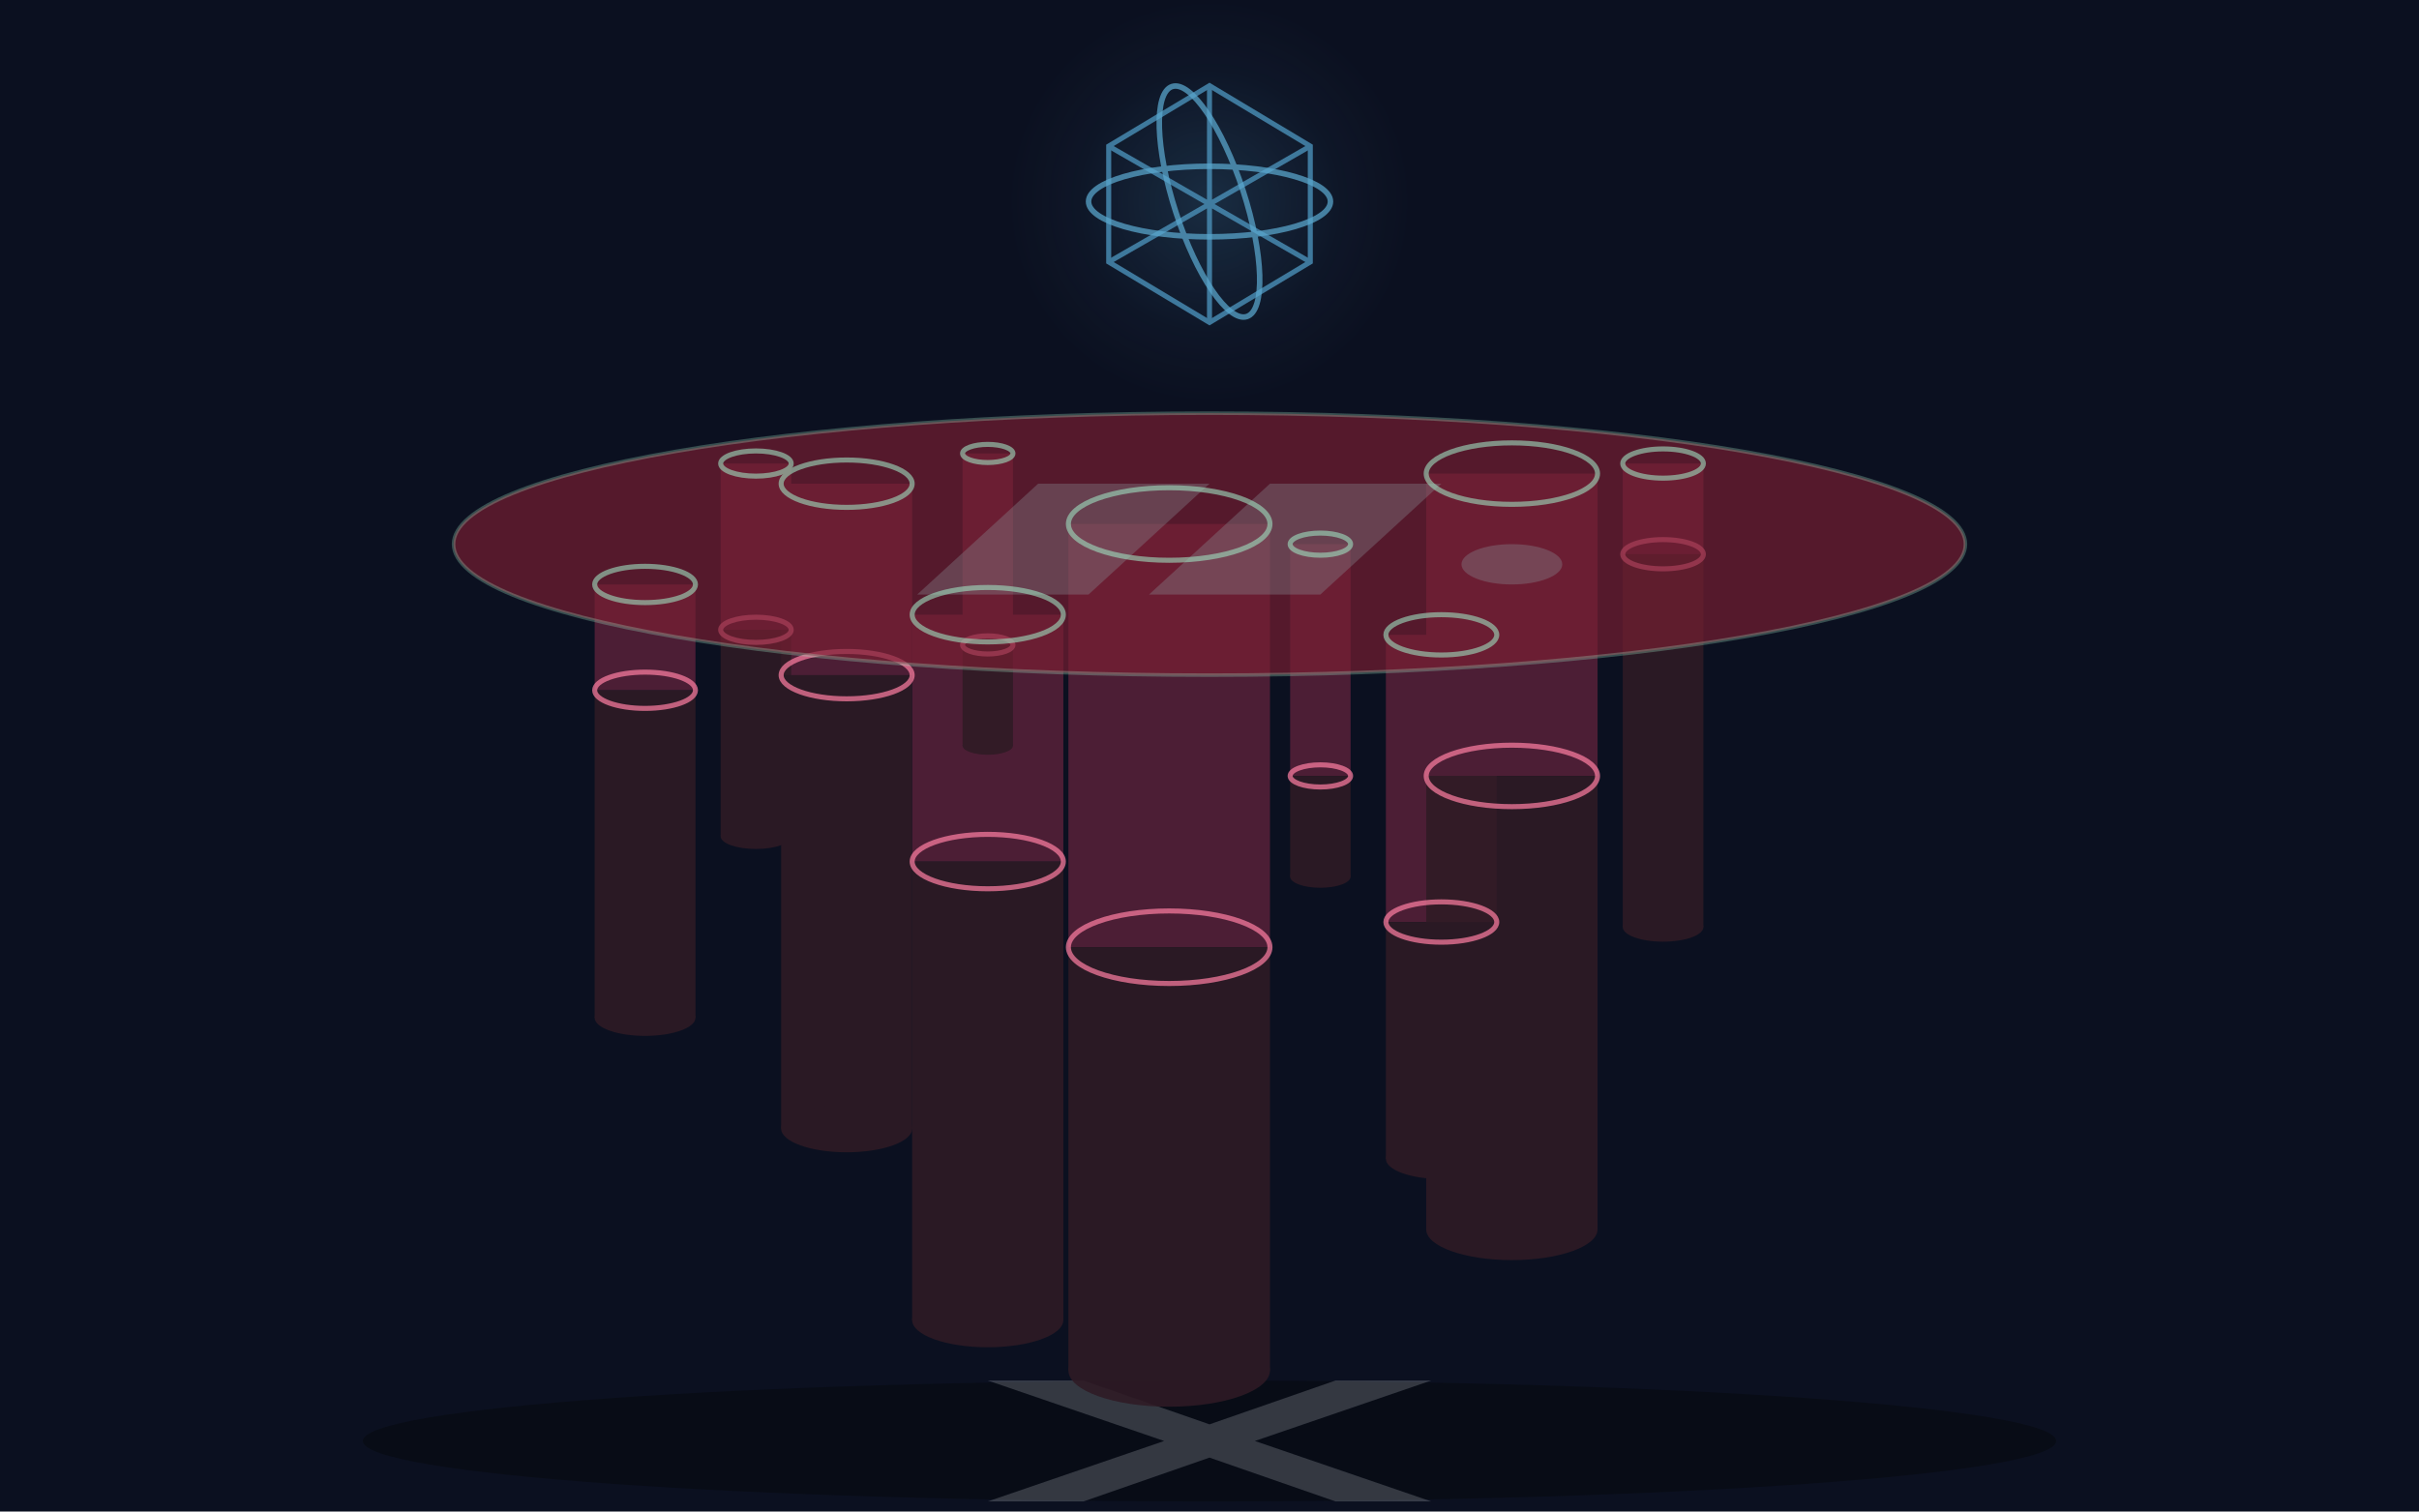
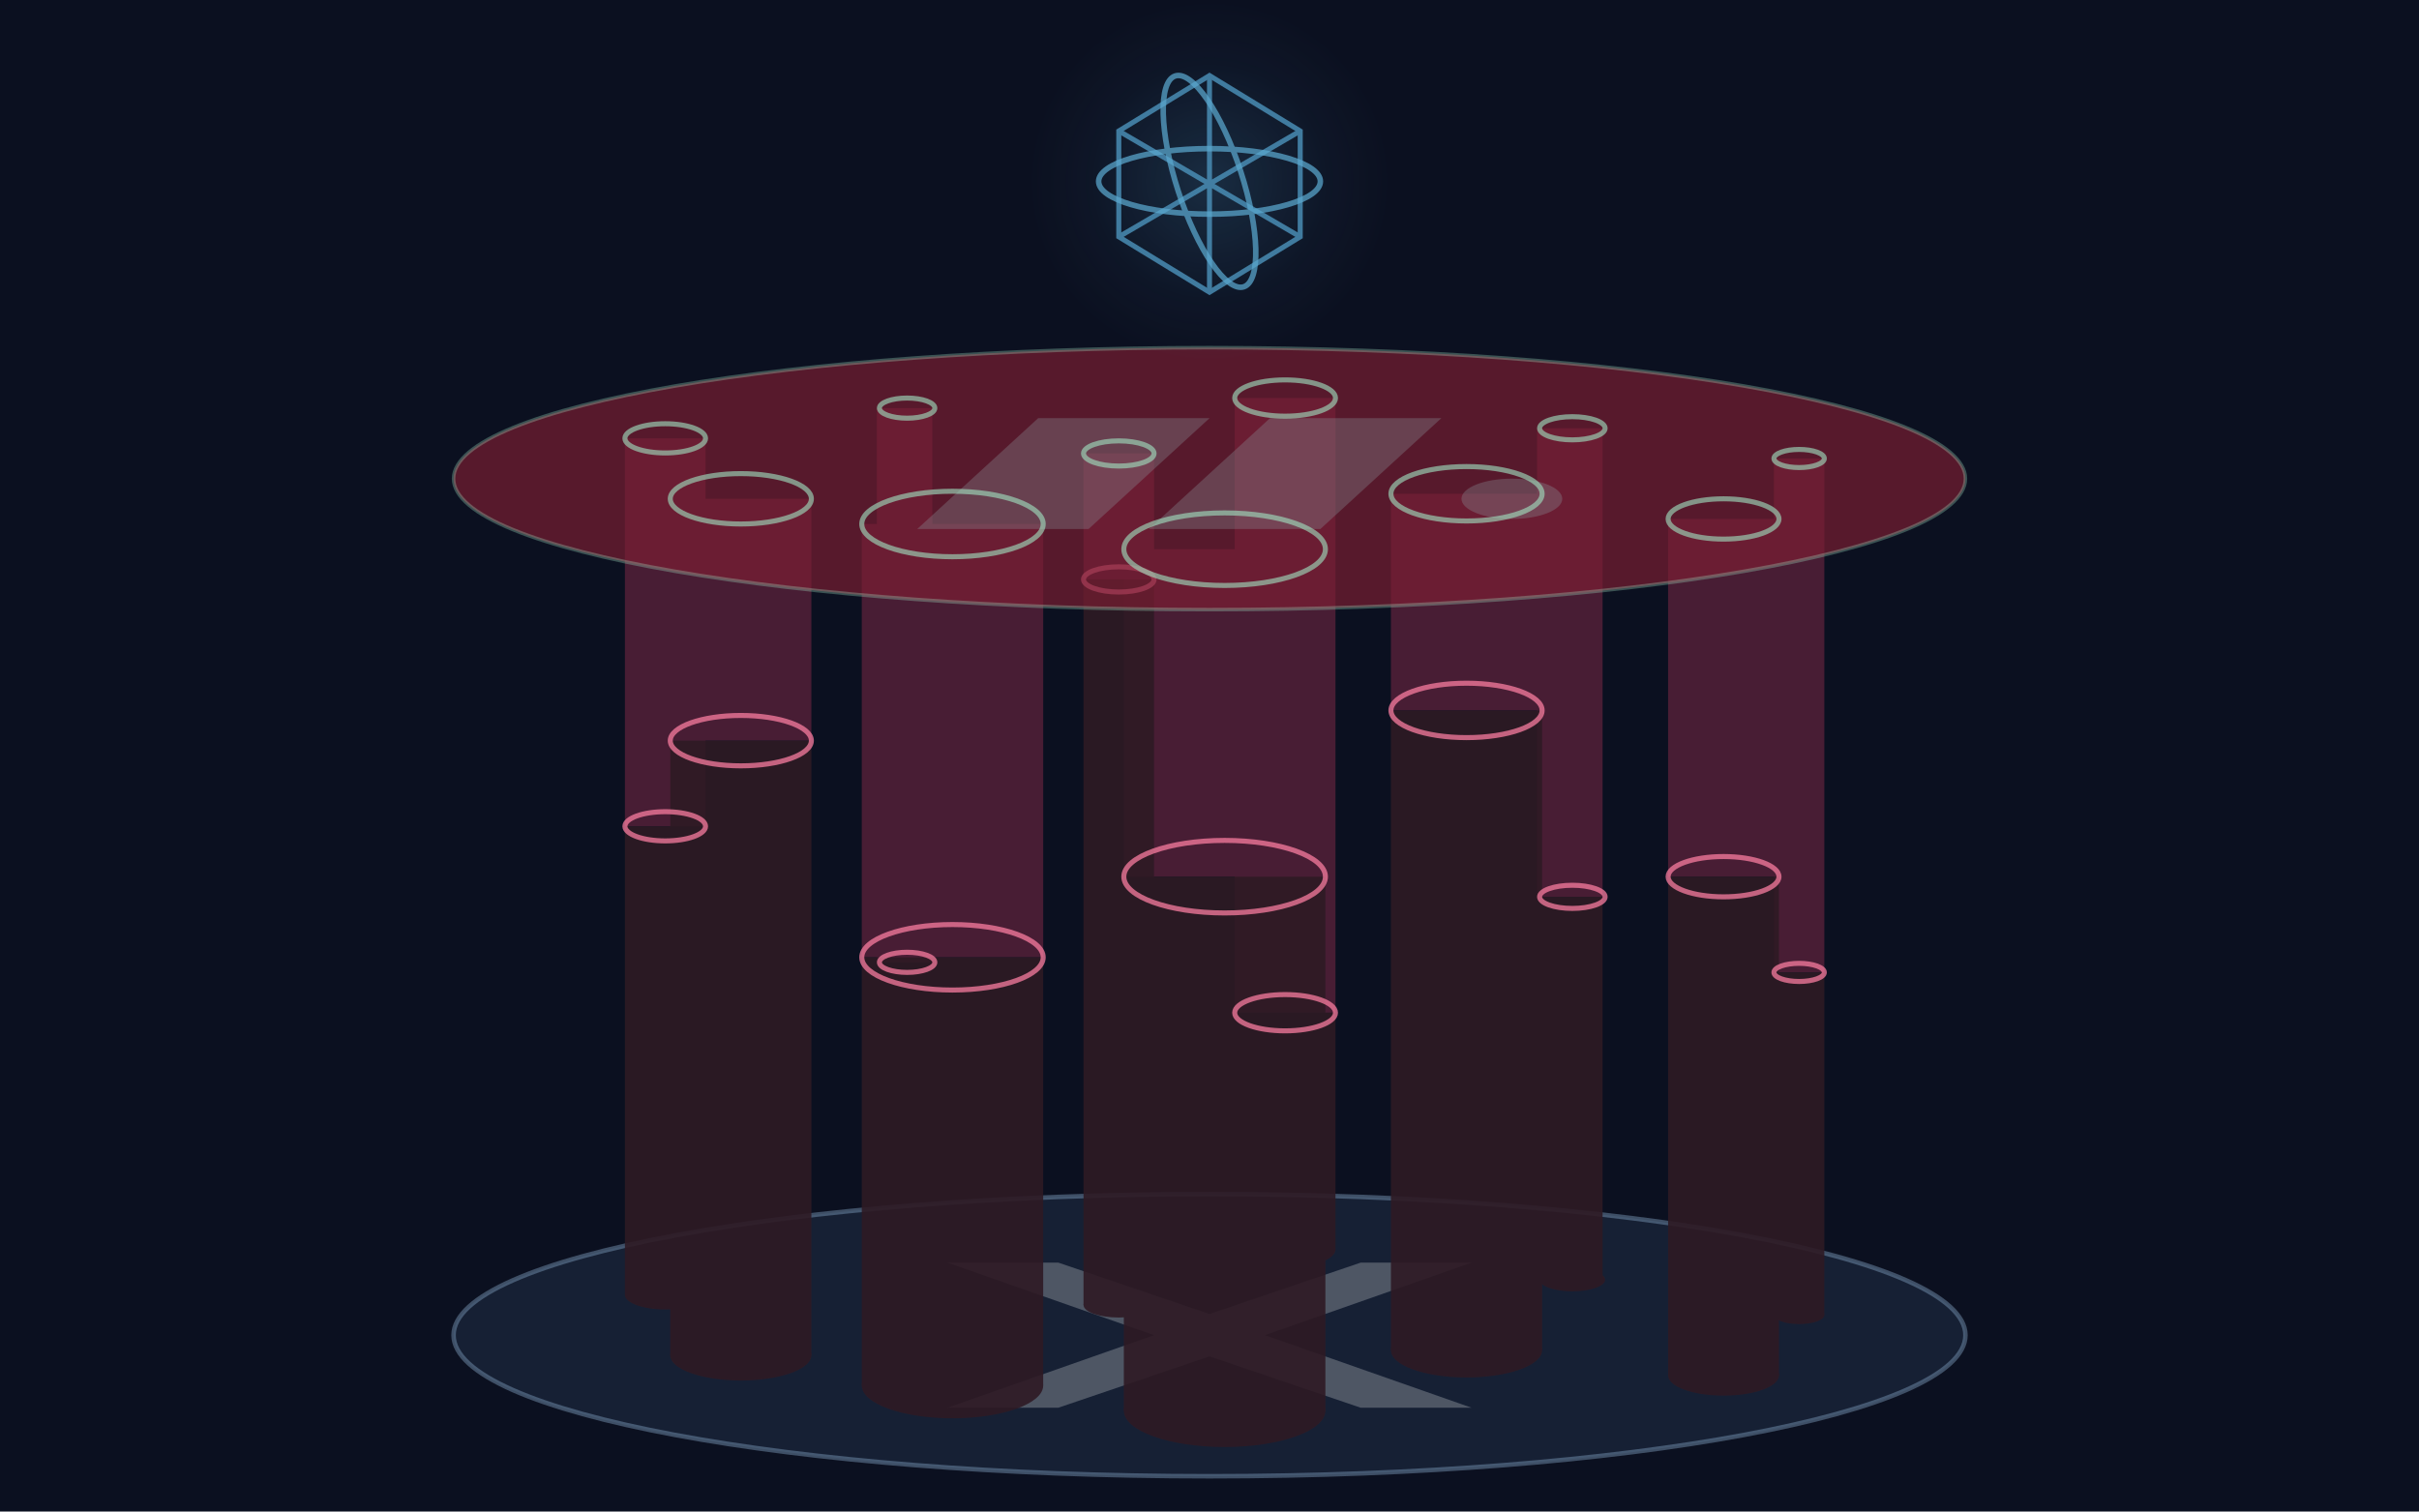
<svg xmlns="http://www.w3.org/2000/svg" viewBox="0 0 480 300" preserveAspectRatio="xMidYMid slice">
  <defs>
    <radialGradient id="vaultGlow" cx="50%" cy="50%" r="50%">
      <stop offset="0%" stop-color="#4a90b8" stop-opacity="0.22" />
      <stop offset="65%" stop-color="#4a90b8" stop-opacity="0.05" />
      <stop offset="100%" stop-color="#4a90b8" stop-opacity="0" />
    </radialGradient>
-     <clipPath id="platformClip">
-       <ellipse cx="240" cy="108" rx="150" ry="26" />
+     <clipPath id="flareClip">
+       <ellipse cx="240" cy="95" rx="150" ry="26" />
+     </clipPath>
+     <clipPath id="xrpClip">
+       <ellipse cx="240" cy="265" rx="150" ry="28" />
    </clipPath>
  </defs>
  <rect width="480" height="300" fill="#0b1020" />
-   <ellipse cx="240" cy="286" rx="168" ry="12" fill="#080c16" />
-   <g opacity="0.30" fill="#9aa0a8" transform="translate(240,286) scale(1,0.30)">
-     <path d="M-44-40 h19 l25 29 25-29 h19 l-35 40 35 40 h-19 l-25-29 -25 29 h-19 l35-40 z" />
-   </g>
-   <g>
-     <g fill="#c9385f" opacity="0.34">
-       <rect x="191" y="90" width="10" height="38" />
-       <rect x="143" y="92" width="14" height="33" />
-       <rect x="322" y="92" width="16" height="18" />
-       <rect x="283" y="94" width="34" height="60" />
-       <rect x="155" y="96" width="26" height="38" />
-       <rect x="212" y="104" width="40" height="84" />
-       <rect x="256" y="108" width="12" height="46" />
-       <rect x="118" y="116" width="20" height="21" />
-       <rect x="181" y="122" width="30" height="49" />
-       <rect x="275" y="126" width="22" height="57" />
-     </g>
-     <g fill="#2e1a24" opacity="0.88">
-       <rect x="191" y="128" width="10" height="20" />
-       <ellipse cx="196" cy="148" rx="5" ry="1.8" />
-       <rect x="143" y="125" width="14" height="41" />
-       <ellipse cx="150" cy="166" rx="7" ry="2.5" />
-       <rect x="322" y="110" width="16" height="74" />
-       <ellipse cx="330" cy="184" rx="8" ry="2.9" />
-       <rect x="283" y="154" width="34" height="90" />
-       <ellipse cx="300" cy="244" rx="17" ry="6.1" />
-       <rect x="155" y="134" width="26" height="90" />
-       <ellipse cx="168" cy="224" rx="13" ry="4.7" />
-       <rect x="212" y="188" width="40" height="84" />
-       <ellipse cx="232" cy="272" rx="20" ry="7.2" />
-       <rect x="256" y="154" width="12" height="20" />
-       <ellipse cx="262" cy="174" rx="6" ry="2.2" />
-       <rect x="118" y="137" width="20" height="65" />
-       <ellipse cx="128" cy="202" rx="10" ry="3.6" />
-       <rect x="181" y="171" width="30" height="91" />
-       <ellipse cx="196" cy="262" rx="15" ry="5.4" />
-       <rect x="275" y="183" width="22" height="47" />
-       <ellipse cx="286" cy="230" rx="11" ry="4" />
-     </g>
-     <g fill="none" stroke="#ff7fa3" stroke-width="1" opacity="0.7">
-       <ellipse cx="196" cy="128" rx="5" ry="1.8" />
-       <ellipse cx="150" cy="125" rx="7" ry="2.5" />
-       <ellipse cx="330" cy="110" rx="8" ry="2.9" />
-       <ellipse cx="300" cy="154" rx="17" ry="6.1" />
-       <ellipse cx="168" cy="134" rx="13" ry="4.7" />
-       <ellipse cx="232" cy="188" rx="20" ry="7.2" />
-       <ellipse cx="262" cy="154" rx="6" ry="2.2" />
-       <ellipse cx="128" cy="137" rx="10" ry="3.6" />
-       <ellipse cx="196" cy="171" rx="15" ry="5.4" />
-       <ellipse cx="286" cy="183" rx="11" ry="4" />
+   <ellipse cx="240" cy="265" rx="150" ry="28" fill="#162034" />
+   <g clip-path="url(#xrpClip)">
+     <g opacity="0.42" fill="#9aa0a8" transform="translate(240,265) scale(1,0.30)">
+       <path d="M-52-48 h22 l30 34 30-34 h22 l-41 48 41 48 h-22 l-30-34 -30 34 h-22 l41-48 z" />
    </g>
  </g>
-   <ellipse cx="240" cy="108" rx="150" ry="26" fill="#7b1e32" opacity="0.66" />
-   <g clip-path="url(#platformClip)" opacity="0.34" fill="#8a8f96">
-     <path d="M206 96 l34 0 -24 22 -34 0 z" />
-     <path d="M252 96 l34 0 -24 22 -34 0 z" />
-     <ellipse cx="300" cy="112" rx="10" ry="4" />
+   <ellipse cx="240" cy="265" rx="150" ry="28" fill="none" stroke="#7d9bba" stroke-width="0.9" opacity="0.45" />
+   <g>
+     <g fill="#c9385f" opacity="0.32">
+       <rect x="245" y="79" width="20" height="122" />
+       <rect x="174" y="81" width="11" height="110" />
+       <rect x="305" y="85" width="13" height="93" />
+       <rect x="124" y="87" width="16" height="77" />
+       <rect x="215" y="90" width="14" height="25" />
+       <rect x="352" y="91" width="10" height="102" />
+       <rect x="276" y="98" width="30" height="43" />
+       <rect x="133" y="99" width="28" height="48" />
+       <rect x="331" y="103" width="22" height="71" />
+       <rect x="171" y="104" width="36" height="86" />
+       <rect x="223" y="109" width="40" height="65" />
+     </g>
+     <g fill="#2e1a24" opacity="0.9">
+       <rect x="245" y="201" width="20" height="47" />
+       <ellipse cx="255" cy="248" rx="10" ry="3.6" />
+       <rect x="174" y="191" width="11" height="59" />
+       <ellipse cx="180" cy="250" rx="5.5" ry="2" />
+       <rect x="305" y="178" width="13" height="76" />
+       <ellipse cx="312" cy="254" rx="6.5" ry="2.3" />
+       <rect x="124" y="164" width="16" height="93" />
+       <ellipse cx="132" cy="257" rx="8" ry="2.9" />
+       <rect x="215" y="115" width="14" height="144" />
+       <ellipse cx="222" cy="259" rx="7" ry="2.5" />
+       <rect x="352" y="193" width="10" height="68" />
+       <ellipse cx="357" cy="261" rx="5" ry="1.8" />
+       <rect x="276" y="141" width="30" height="127" />
+       <ellipse cx="291" cy="268" rx="15" ry="5.4" />
+       <rect x="133" y="147" width="28" height="122" />
+       <ellipse cx="147" cy="269" rx="14" ry="5" />
+       <rect x="331" y="174" width="22" height="99" />
+       <ellipse cx="342" cy="273" rx="11" ry="4" />
+       <rect x="171" y="190" width="36" height="85" />
+       <ellipse cx="189" cy="275" rx="18" ry="6.5" />
+       <rect x="223" y="174" width="40" height="106" />
+       <ellipse cx="243" cy="280" rx="20" ry="7.2" />
+     </g>
+     <g fill="none" stroke="#ff7fa3" stroke-width="1" opacity="0.72">
+       <ellipse cx="255" cy="201" rx="10" ry="3.6" />
+       <ellipse cx="180" cy="191" rx="5.5" ry="2" />
+       <ellipse cx="312" cy="178" rx="6.5" ry="2.3" />
+       <ellipse cx="132" cy="164" rx="8" ry="2.9" />
+       <ellipse cx="222" cy="115" rx="7" ry="2.5" />
+       <ellipse cx="357" cy="193" rx="5" ry="1.8" />
+       <ellipse cx="291" cy="141" rx="15" ry="5.4" />
+       <ellipse cx="147" cy="147" rx="14" ry="5" />
+       <ellipse cx="342" cy="174" rx="11" ry="4" />
+       <ellipse cx="189" cy="190" rx="18" ry="6.5" />
+       <ellipse cx="243" cy="174" rx="20" ry="7.2" />
+     </g>
  </g>
-   <ellipse cx="240" cy="108" rx="150" ry="26" fill="none" stroke="#9fe0c0" stroke-width="0.7" opacity="0.30" />
-   <g fill="none" stroke="#9fe0c0" stroke-width="1" opacity="0.6">
-     <ellipse cx="196" cy="90" rx="5" ry="1.8" />
-     <ellipse cx="150" cy="92" rx="7" ry="2.5" />
-     <ellipse cx="330" cy="92" rx="8" ry="2.9" />
-     <ellipse cx="300" cy="94" rx="17" ry="6.1" />
-     <ellipse cx="168" cy="96" rx="13" ry="4.7" />
-     <ellipse cx="232" cy="104" rx="20" ry="7.2" />
-     <ellipse cx="262" cy="108" rx="6" ry="2.2" />
-     <ellipse cx="128" cy="116" rx="10" ry="3.6" />
-     <ellipse cx="196" cy="122" rx="15" ry="5.4" />
-     <ellipse cx="286" cy="126" rx="11" ry="4" />
+   <ellipse cx="240" cy="95" rx="150" ry="26" fill="#7b1e32" opacity="0.68" />
+   <g clip-path="url(#flareClip)" opacity="0.34" fill="#8a8f96">
+     <path d="M206 83 l34 0 -24 22 -34 0 z" />
+     <path d="M252 83 l34 0 -24 22 -34 0 z" />
+     <ellipse cx="300" cy="99" rx="10" ry="4" />
  </g>
-   <circle cx="240" cy="40" r="40" fill="url(#vaultGlow)" />
-   <g fill="none" stroke="#4a90b8" stroke-width="1" opacity="0.8">
-     <path d="M240 17 l20 12 0 23 -20 12 -20-12 0-23 z" />
-     <path d="M240 17 l0 47 M220 29 l40 23 M260 29 l-40 23" />
+   <ellipse cx="240" cy="95" rx="150" ry="26" fill="none" stroke="#9fe0c0" stroke-width="0.7" opacity="0.32" />
+   <g fill="none" stroke="#9fe0c0" stroke-width="1" opacity="0.62">
+     <ellipse cx="255" cy="79" rx="10" ry="3.6" />
+     <ellipse cx="180" cy="81" rx="5.5" ry="2" />
+     <ellipse cx="312" cy="85" rx="6.5" ry="2.3" />
+     <ellipse cx="132" cy="87" rx="8" ry="2.9" />
+     <ellipse cx="222" cy="90" rx="7" ry="2.5" />
+     <ellipse cx="357" cy="91" rx="5" ry="1.8" />
+     <ellipse cx="291" cy="98" rx="15" ry="5.4" />
+     <ellipse cx="147" cy="99" rx="14" ry="5" />
+     <ellipse cx="342" cy="103" rx="11" ry="4" />
+     <ellipse cx="189" cy="104" rx="18" ry="6.5" />
+     <ellipse cx="243" cy="109" rx="20" ry="7.2" />
+   </g>
+   <circle cx="240" cy="36" r="36" fill="url(#vaultGlow)" />
+   <g fill="none" stroke="#4a90b8" stroke-width="1" opacity="0.82">
+     <path d="M240 15 l18 11 0 21 -18 11 -18-11 0-21 z" />
+     <path d="M240 15 l0 43 M222 26 l36 21 M258 26 l-36 21" />
  </g>
  <g fill="none" stroke="#5aa8cf" stroke-width="1.1" opacity="0.72">
-     <ellipse cx="240" cy="40" rx="24" ry="7" />
-     <ellipse cx="240" cy="40" rx="24" ry="7" transform="rotate(72 240 40)" />
+     <ellipse cx="240" cy="36" rx="22" ry="6.5" />
+     <ellipse cx="240" cy="36" rx="22" ry="6.5" transform="rotate(72 240 36)" />
  </g>
</svg>
